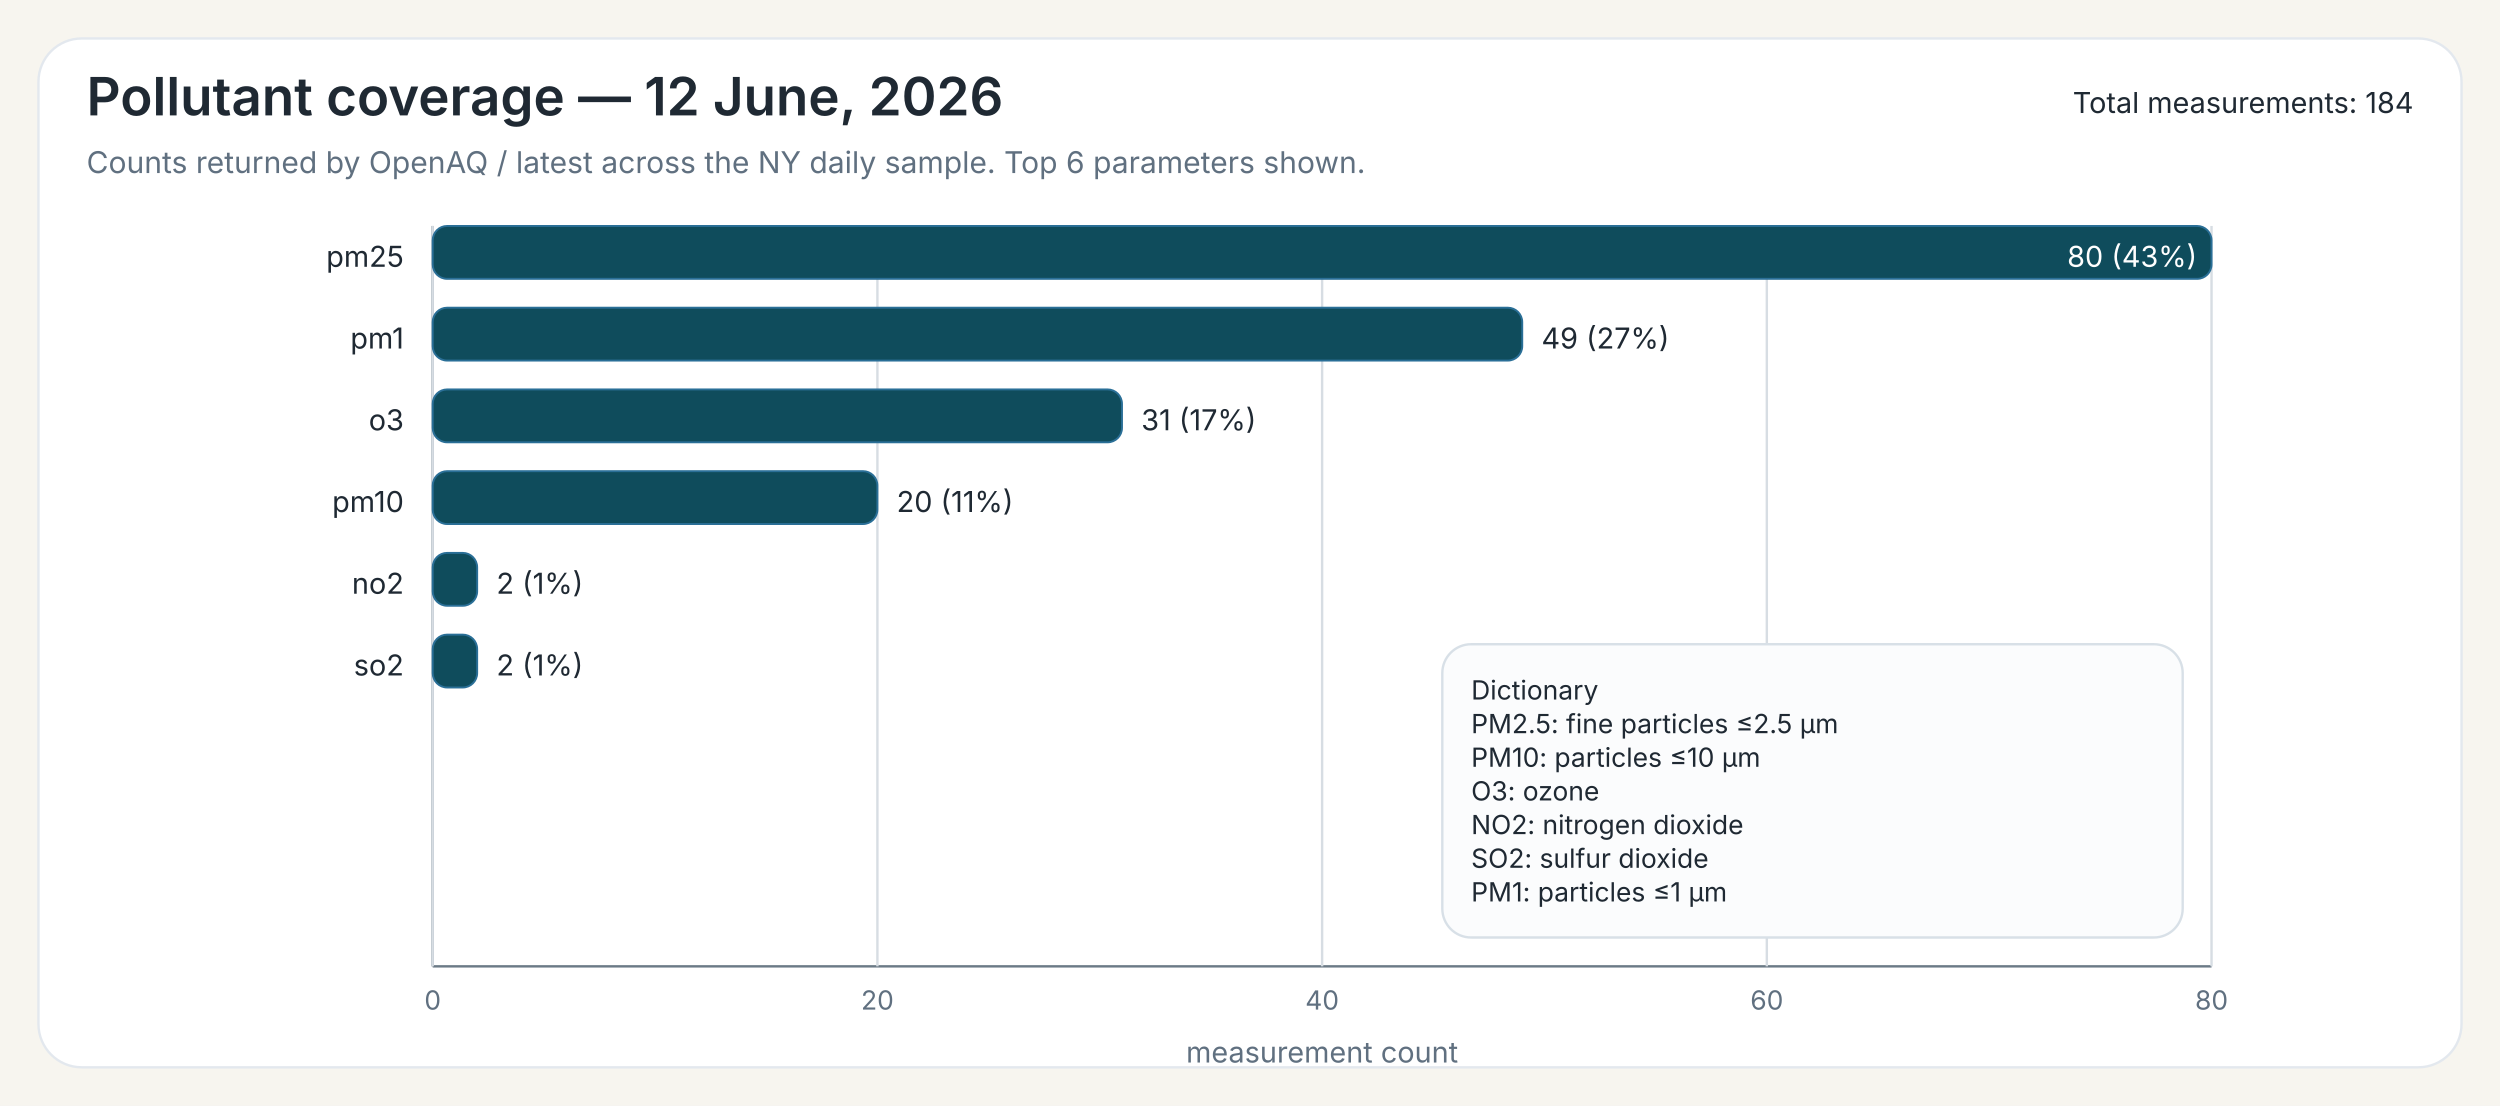
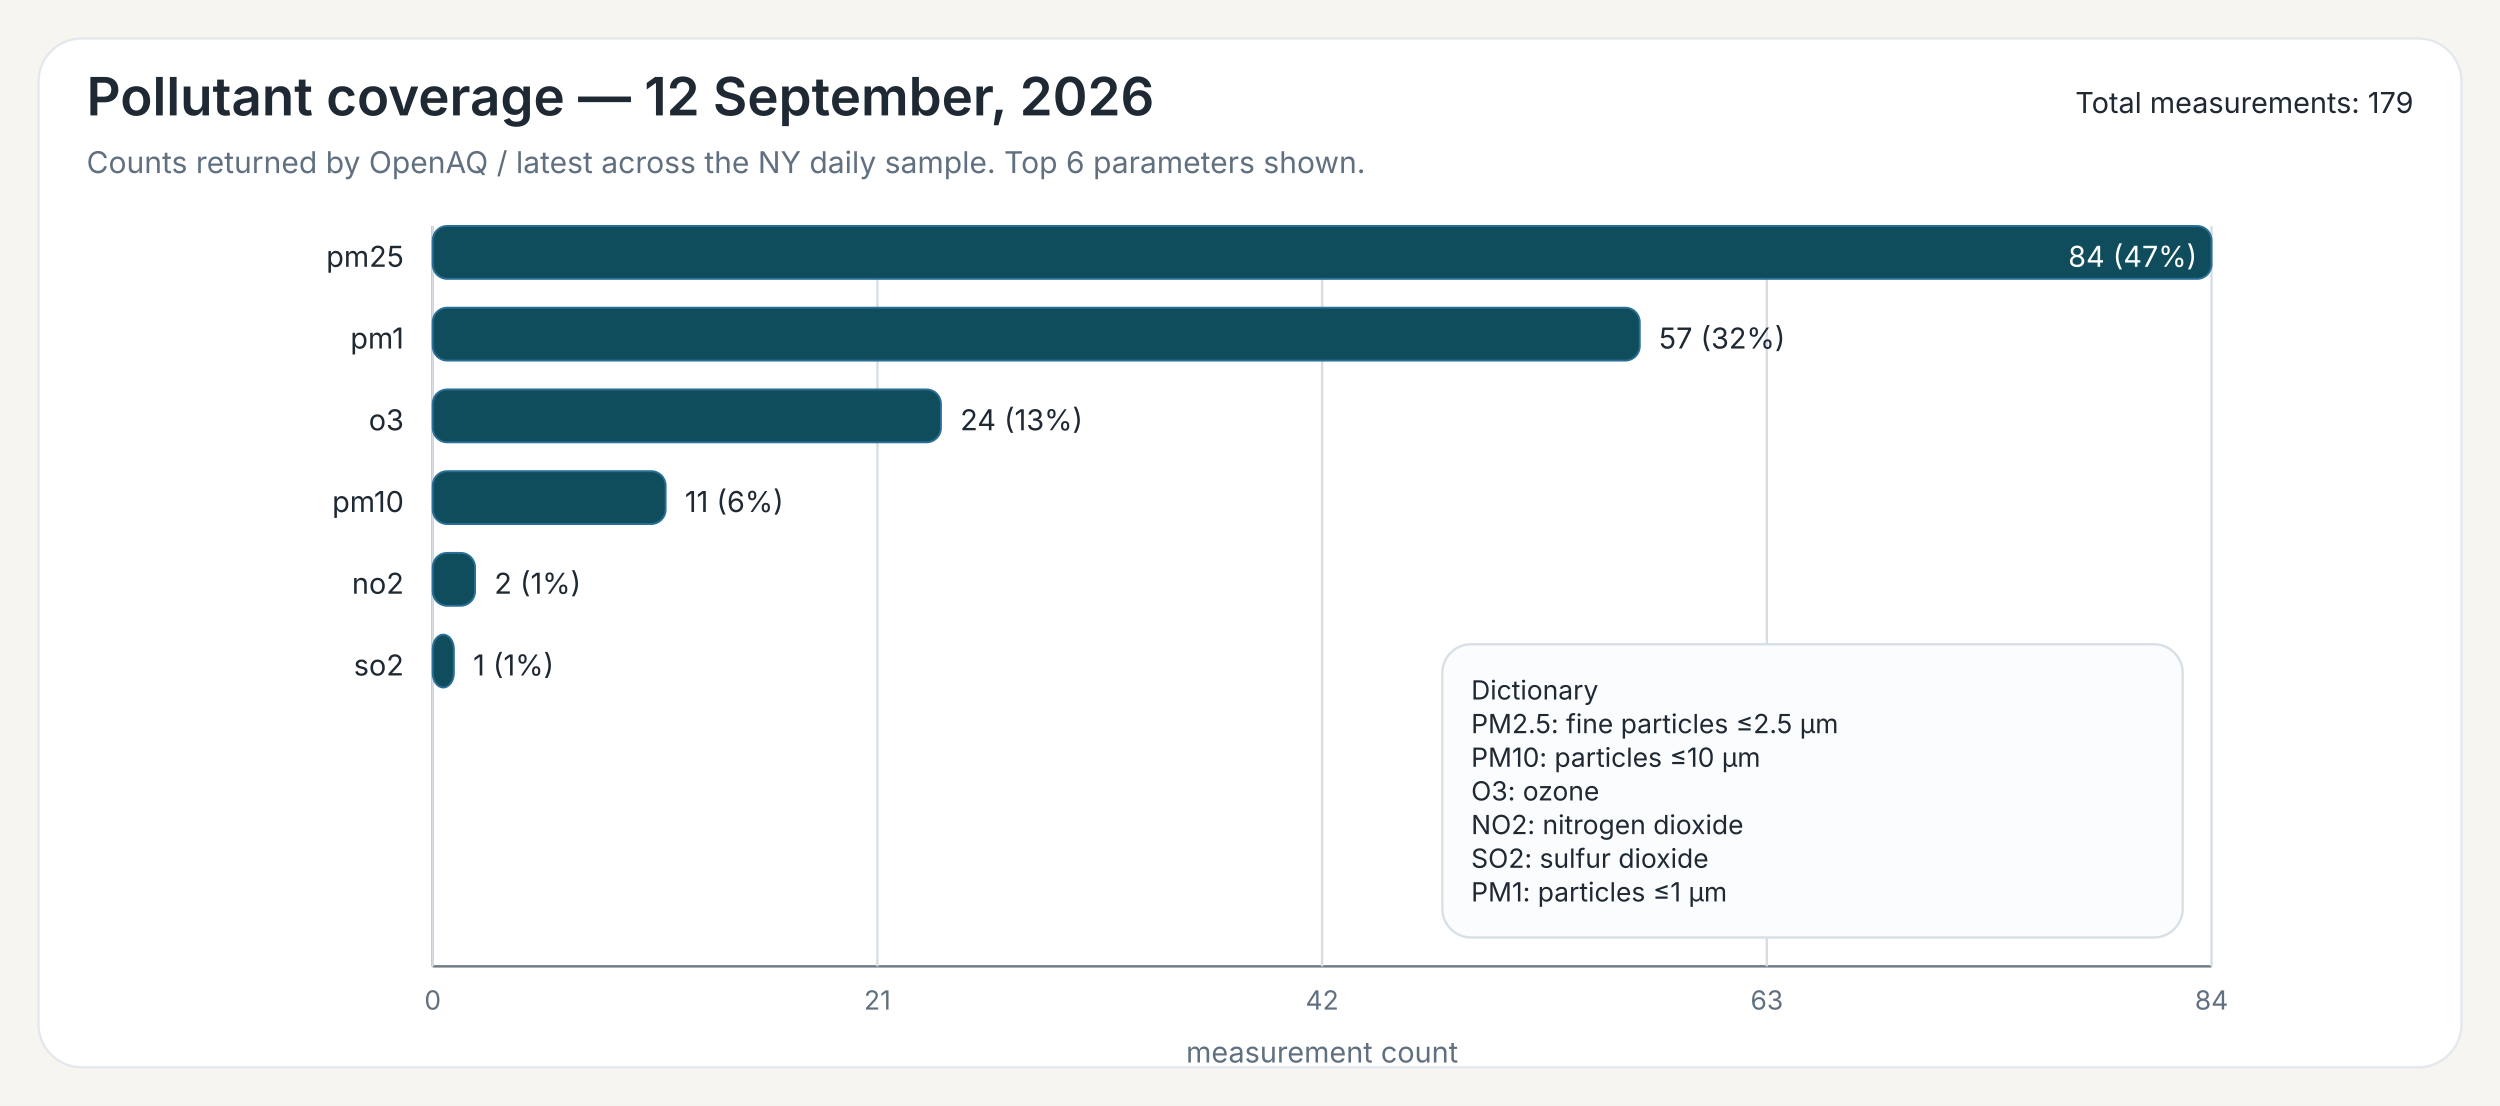
<svg xmlns="http://www.w3.org/2000/svg" width="1040" height="460">
  <rect x="0" y="0" width="1040" height="460" fill="#F7F5EF" />
  <rect x="16" y="16" width="1008" height="428" rx="18" ry="18" fill="#FFFFFF" stroke="#E3E8EE" stroke-width="1" />
-   <text x="36" y="48" font-family="Public Sans, Inter, Aptos, Segoe UI, Arial, sans-serif" font-size="22" font-weight="600" fill="#1F2933">Pollutant coverage — 12 June, 2026</text>
+   <text x="36" y="48" font-family="Public Sans, Inter, Aptos, Segoe UI, Arial, sans-serif" font-size="22" font-weight="600" fill="#1F2933">Pollutant coverage — 12 September, 2026</text>
  <text x="36" y="72" font-family="Public Sans, Inter, Aptos, Segoe UI, Arial, sans-serif" font-size="12.5" font-weight="400" fill="#607080">Counts returned by OpenAQ / latest across the NY daily sample. Top 6 parameters shown.</text>
-   <text x="1004" y="47" font-family="Public Sans, Inter, Aptos, Segoe UI, Arial, sans-serif" font-size="12" text-anchor="end" fill="#1F2933">Total measurements: 184</text>
+   <text x="1004" y="47" font-family="Public Sans, Inter, Aptos, Segoe UI, Arial, sans-serif" font-size="12" text-anchor="end" fill="#1F2933">Total measurements: 179</text>
  <line x1="180" y1="94" x2="180" y2="402" stroke="#6B7A86" stroke-width="1" />
  <line x1="180" y1="402" x2="920" y2="402" stroke="#6B7A86" stroke-width="1" />
  <line x1="180.00" y1="94" x2="180.00" y2="402" stroke="#D7DDE3" stroke-width="1" />
  <text x="180.00" y="420" font-family="Inter, Aptos, Segoe UI, Arial, sans-serif" font-size="11" text-anchor="middle" fill="#607080">0</text>
  <line x1="365.00" y1="94" x2="365.00" y2="402" stroke="#D7DDE3" stroke-width="1" />
-   <text x="365.00" y="420" font-family="Inter, Aptos, Segoe UI, Arial, sans-serif" font-size="11" text-anchor="middle" fill="#607080">20</text>
+   <text x="365.00" y="420" font-family="Inter, Aptos, Segoe UI, Arial, sans-serif" font-size="11" text-anchor="middle" fill="#607080">21</text>
  <line x1="550.00" y1="94" x2="550.00" y2="402" stroke="#D7DDE3" stroke-width="1" />
-   <text x="550.00" y="420" font-family="Inter, Aptos, Segoe UI, Arial, sans-serif" font-size="11" text-anchor="middle" fill="#607080">40</text>
+   <text x="550.00" y="420" font-family="Inter, Aptos, Segoe UI, Arial, sans-serif" font-size="11" text-anchor="middle" fill="#607080">42</text>
  <line x1="735.00" y1="94" x2="735.00" y2="402" stroke="#D7DDE3" stroke-width="1" />
-   <text x="735.00" y="420" font-family="Inter, Aptos, Segoe UI, Arial, sans-serif" font-size="11" text-anchor="middle" fill="#607080">60</text>
+   <text x="735.00" y="420" font-family="Inter, Aptos, Segoe UI, Arial, sans-serif" font-size="11" text-anchor="middle" fill="#607080">63</text>
  <line x1="920.00" y1="94" x2="920.00" y2="402" stroke="#D7DDE3" stroke-width="1" />
-   <text x="920.00" y="420" font-family="Inter, Aptos, Segoe UI, Arial, sans-serif" font-size="11" text-anchor="middle" fill="#607080">80</text>
+   <text x="920.00" y="420" font-family="Inter, Aptos, Segoe UI, Arial, sans-serif" font-size="11" text-anchor="middle" fill="#607080">84</text>
  <text x="550.00" y="442" font-family="Inter, Aptos, Segoe UI, Arial, sans-serif" font-size="12" text-anchor="middle" fill="#607080">measurement count</text>
  <text x="168" y="111" font-family="Inter, Aptos, Segoe UI, Arial, sans-serif" font-size="12" text-anchor="end" fill="#1F2933">pm25</text>
  <rect x="180" y="94" width="740.00" height="22" rx="6" ry="6" fill="#0F4C5C" stroke="#2A6F97" stroke-width="0.8" />
-   <text x="914.00" y="111" font-family="Inter, Aptos, Segoe UI, Arial, sans-serif" font-size="12" fill="white" text-anchor="end">80 (43%)</text>
+   <text x="914.00" y="111" font-family="Inter, Aptos, Segoe UI, Arial, sans-serif" font-size="12" fill="white" text-anchor="end">84 (47%)</text>
  <text x="168" y="145" font-family="Inter, Aptos, Segoe UI, Arial, sans-serif" font-size="12" text-anchor="end" fill="#1F2933">pm1</text>
-   <rect x="180" y="128" width="453.25" height="22" rx="6" ry="6" fill="#0F4C5C" stroke="#2A6F97" stroke-width="0.8" />
-   <text x="641.25" y="145" font-family="Inter, Aptos, Segoe UI, Arial, sans-serif" font-size="12" fill="#1F2933">49 (27%)</text>
+   <rect x="180" y="128" width="502.14" height="22" rx="6" ry="6" fill="#0F4C5C" stroke="#2A6F97" stroke-width="0.8" />
+   <text x="690.14" y="145" font-family="Inter, Aptos, Segoe UI, Arial, sans-serif" font-size="12" fill="#1F2933">57 (32%)</text>
  <text x="168" y="179" font-family="Inter, Aptos, Segoe UI, Arial, sans-serif" font-size="12" text-anchor="end" fill="#1F2933">o3</text>
-   <rect x="180" y="162" width="286.75" height="22" rx="6" ry="6" fill="#0F4C5C" stroke="#2A6F97" stroke-width="0.8" />
-   <text x="474.75" y="179" font-family="Inter, Aptos, Segoe UI, Arial, sans-serif" font-size="12" fill="#1F2933">31 (17%)</text>
+   <rect x="180" y="162" width="211.43" height="22" rx="6" ry="6" fill="#0F4C5C" stroke="#2A6F97" stroke-width="0.8" />
+   <text x="399.43" y="179" font-family="Inter, Aptos, Segoe UI, Arial, sans-serif" font-size="12" fill="#1F2933">24 (13%)</text>
  <text x="168" y="213" font-family="Inter, Aptos, Segoe UI, Arial, sans-serif" font-size="12" text-anchor="end" fill="#1F2933">pm10</text>
-   <rect x="180" y="196" width="185.00" height="22" rx="6" ry="6" fill="#0F4C5C" stroke="#2A6F97" stroke-width="0.8" />
-   <text x="373.00" y="213" font-family="Inter, Aptos, Segoe UI, Arial, sans-serif" font-size="12" fill="#1F2933">20 (11%)</text>
+   <rect x="180" y="196" width="96.90" height="22" rx="6" ry="6" fill="#0F4C5C" stroke="#2A6F97" stroke-width="0.8" />
+   <text x="284.90" y="213" font-family="Inter, Aptos, Segoe UI, Arial, sans-serif" font-size="12" fill="#1F2933">11 (6%)</text>
  <text x="168" y="247" font-family="Inter, Aptos, Segoe UI, Arial, sans-serif" font-size="12" text-anchor="end" fill="#1F2933">no2</text>
-   <rect x="180" y="230" width="18.50" height="22" rx="6" ry="6" fill="#0F4C5C" stroke="#2A6F97" stroke-width="0.8" />
-   <text x="206.50" y="247" font-family="Inter, Aptos, Segoe UI, Arial, sans-serif" font-size="12" fill="#1F2933">2 (1%)</text>
+   <rect x="180" y="230" width="17.62" height="22" rx="6" ry="6" fill="#0F4C5C" stroke="#2A6F97" stroke-width="0.8" />
+   <text x="205.62" y="247" font-family="Inter, Aptos, Segoe UI, Arial, sans-serif" font-size="12" fill="#1F2933">2 (1%)</text>
  <text x="168" y="281" font-family="Inter, Aptos, Segoe UI, Arial, sans-serif" font-size="12" text-anchor="end" fill="#1F2933">so2</text>
-   <rect x="180" y="264" width="18.50" height="22" rx="6" ry="6" fill="#0F4C5C" stroke="#2A6F97" stroke-width="0.8" />
-   <text x="206.50" y="281" font-family="Inter, Aptos, Segoe UI, Arial, sans-serif" font-size="12" fill="#1F2933">2 (1%)</text>
+   <rect x="180" y="264" width="8.81" height="22" rx="6" ry="6" fill="#0F4C5C" stroke="#2A6F97" stroke-width="0.8" />
+   <text x="196.81" y="281" font-family="Inter, Aptos, Segoe UI, Arial, sans-serif" font-size="12" fill="#1F2933">1 (1%)</text>
  <rect x="600.00" y="268.00" width="308" height="122" rx="12" ry="12" fill="#FBFCFD" stroke="#D8E0E7" stroke-width="1" />
  <text x="612.00" y="291.00" font-family="Inter, Aptos, Segoe UI, Arial, sans-serif" font-size="11" fill="#1F2933">Dictionary</text>
  <text x="612.00" y="305.00" font-family="Inter, Aptos, Segoe UI, Arial, sans-serif" font-size="11" fill="#1F2933">PM2.5: fine particles ≤2.5 µm</text>
  <text x="612.00" y="319.00" font-family="Inter, Aptos, Segoe UI, Arial, sans-serif" font-size="11" fill="#1F2933">PM10: particles ≤10 µm</text>
  <text x="612.00" y="333.00" font-family="Inter, Aptos, Segoe UI, Arial, sans-serif" font-size="11" fill="#1F2933">O3: ozone</text>
  <text x="612.00" y="347.00" font-family="Inter, Aptos, Segoe UI, Arial, sans-serif" font-size="11" fill="#1F2933">NO2: nitrogen dioxide</text>
  <text x="612.00" y="361.00" font-family="Inter, Aptos, Segoe UI, Arial, sans-serif" font-size="11" fill="#1F2933">SO2: sulfur dioxide</text>
  <text x="612.00" y="375.00" font-family="Inter, Aptos, Segoe UI, Arial, sans-serif" font-size="11" fill="#1F2933">PM1: particles ≤1 µm</text>
</svg>
